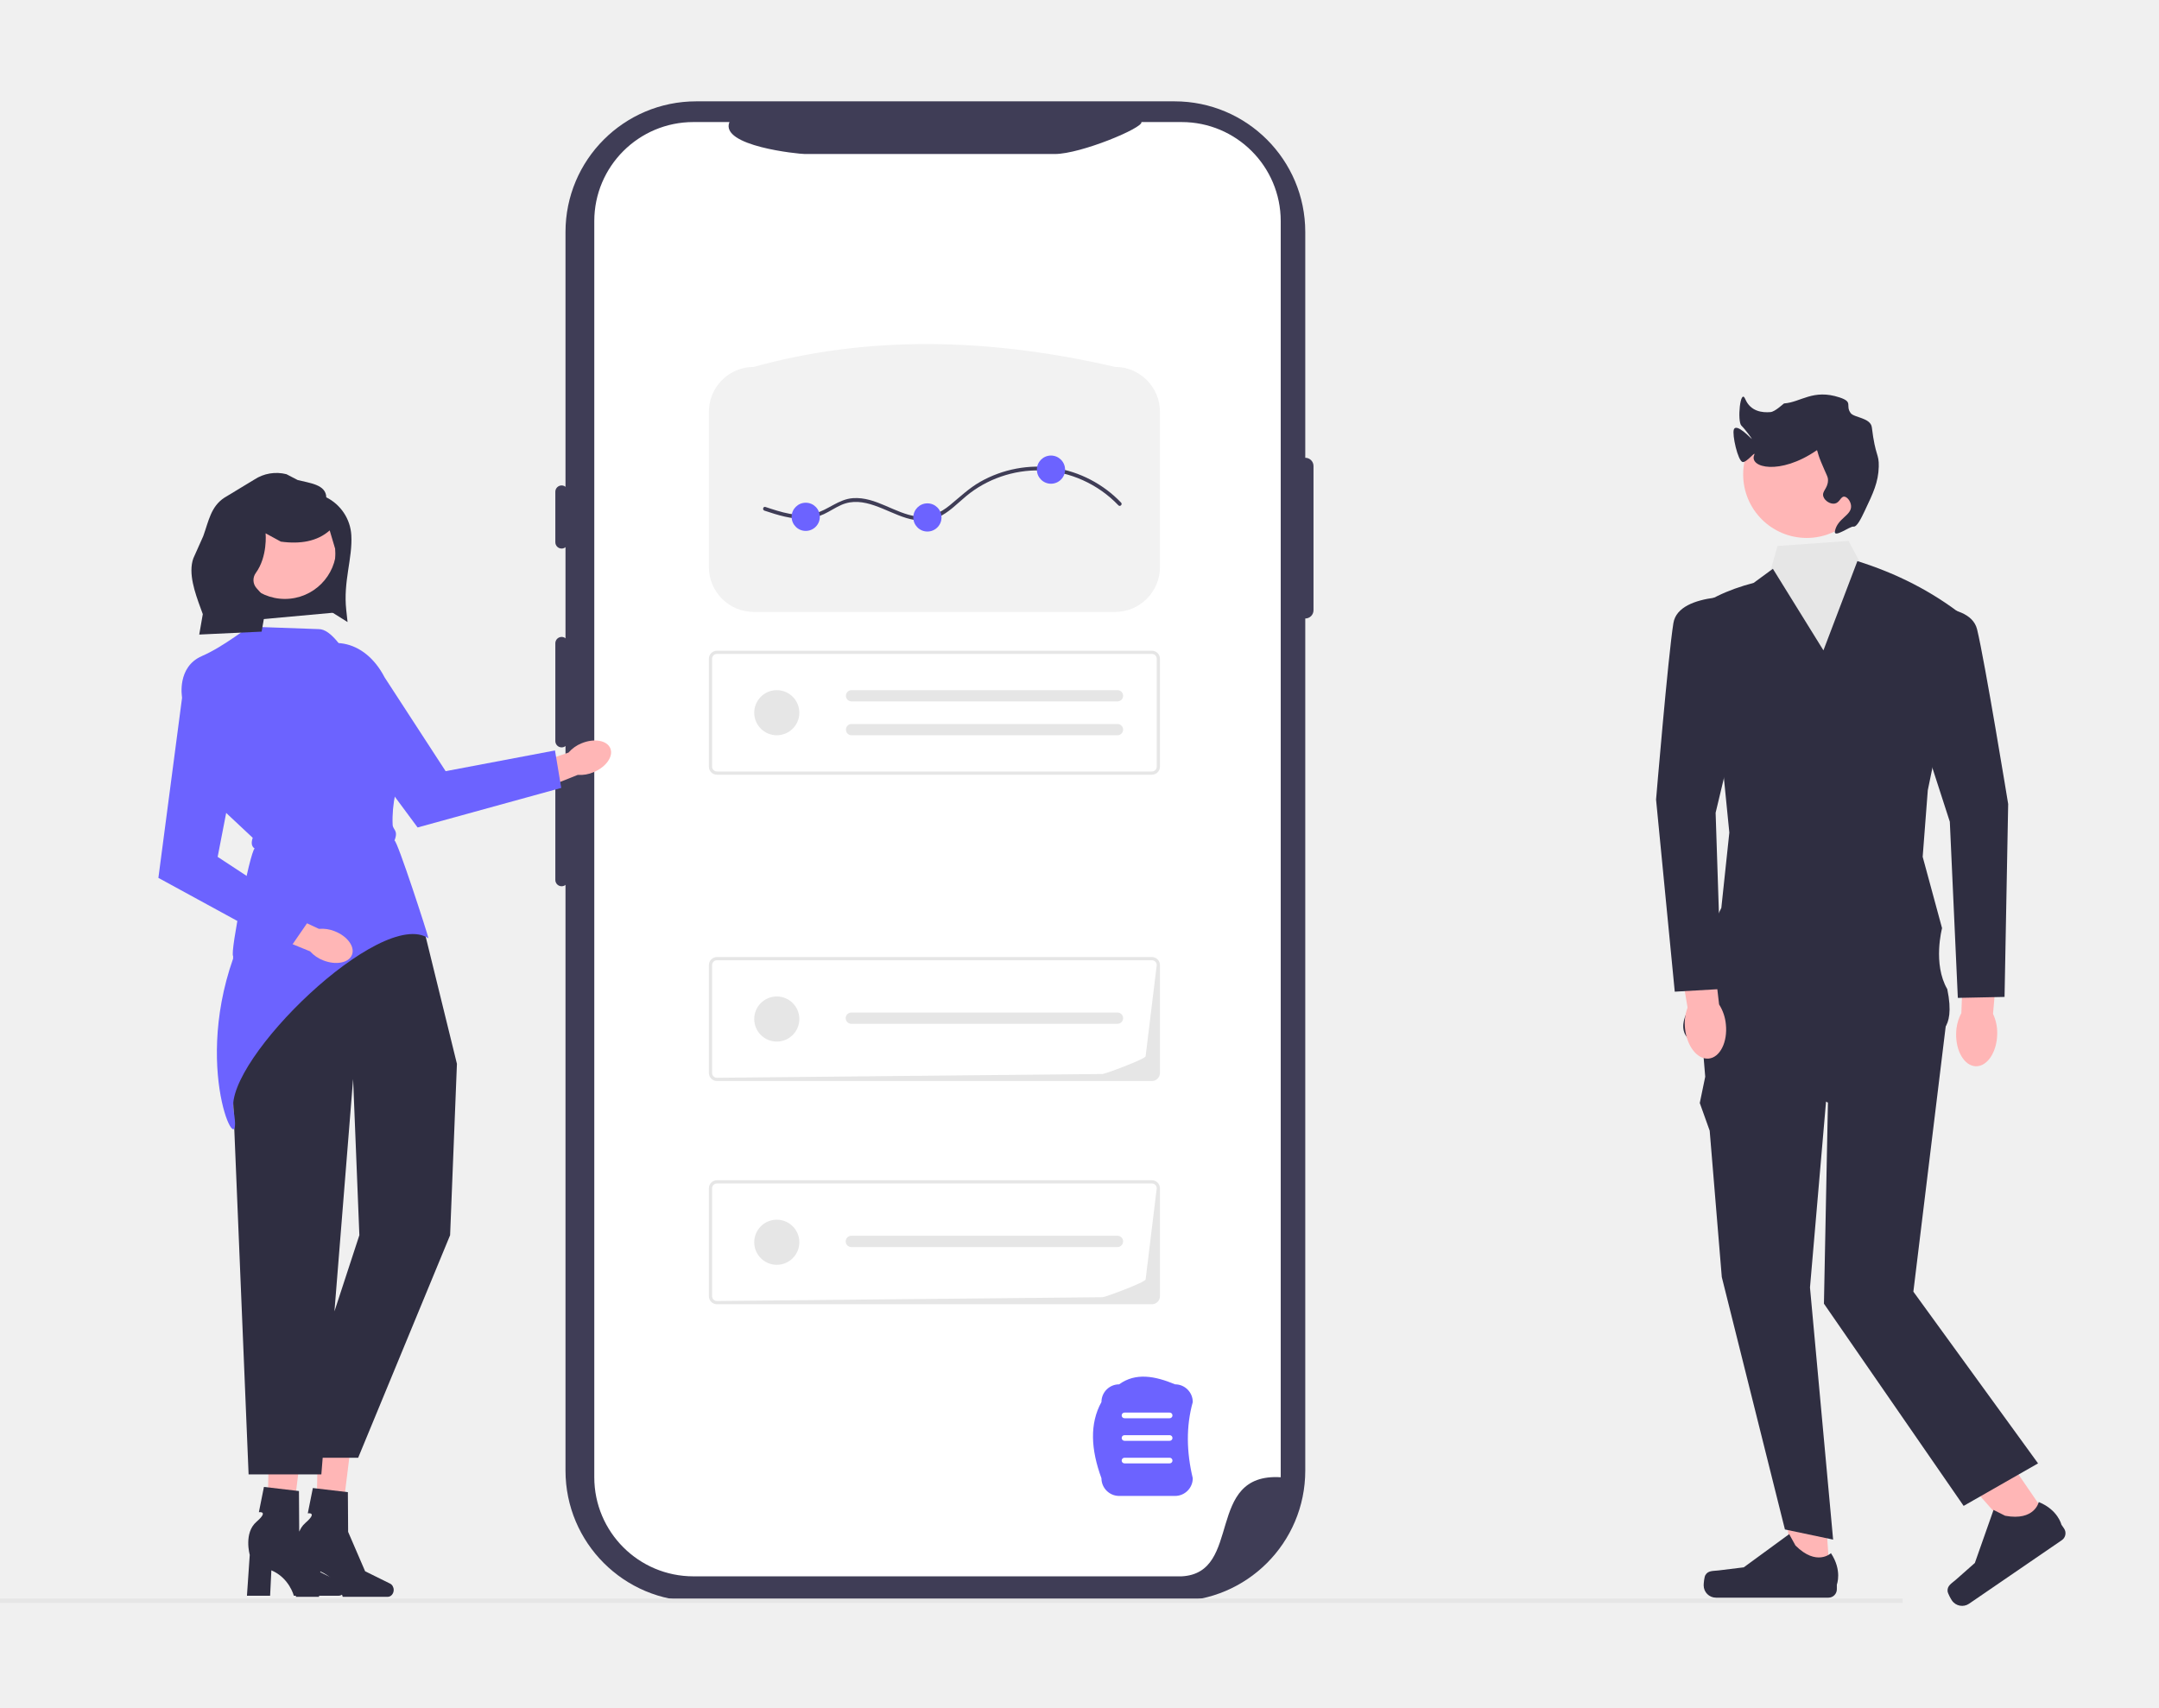
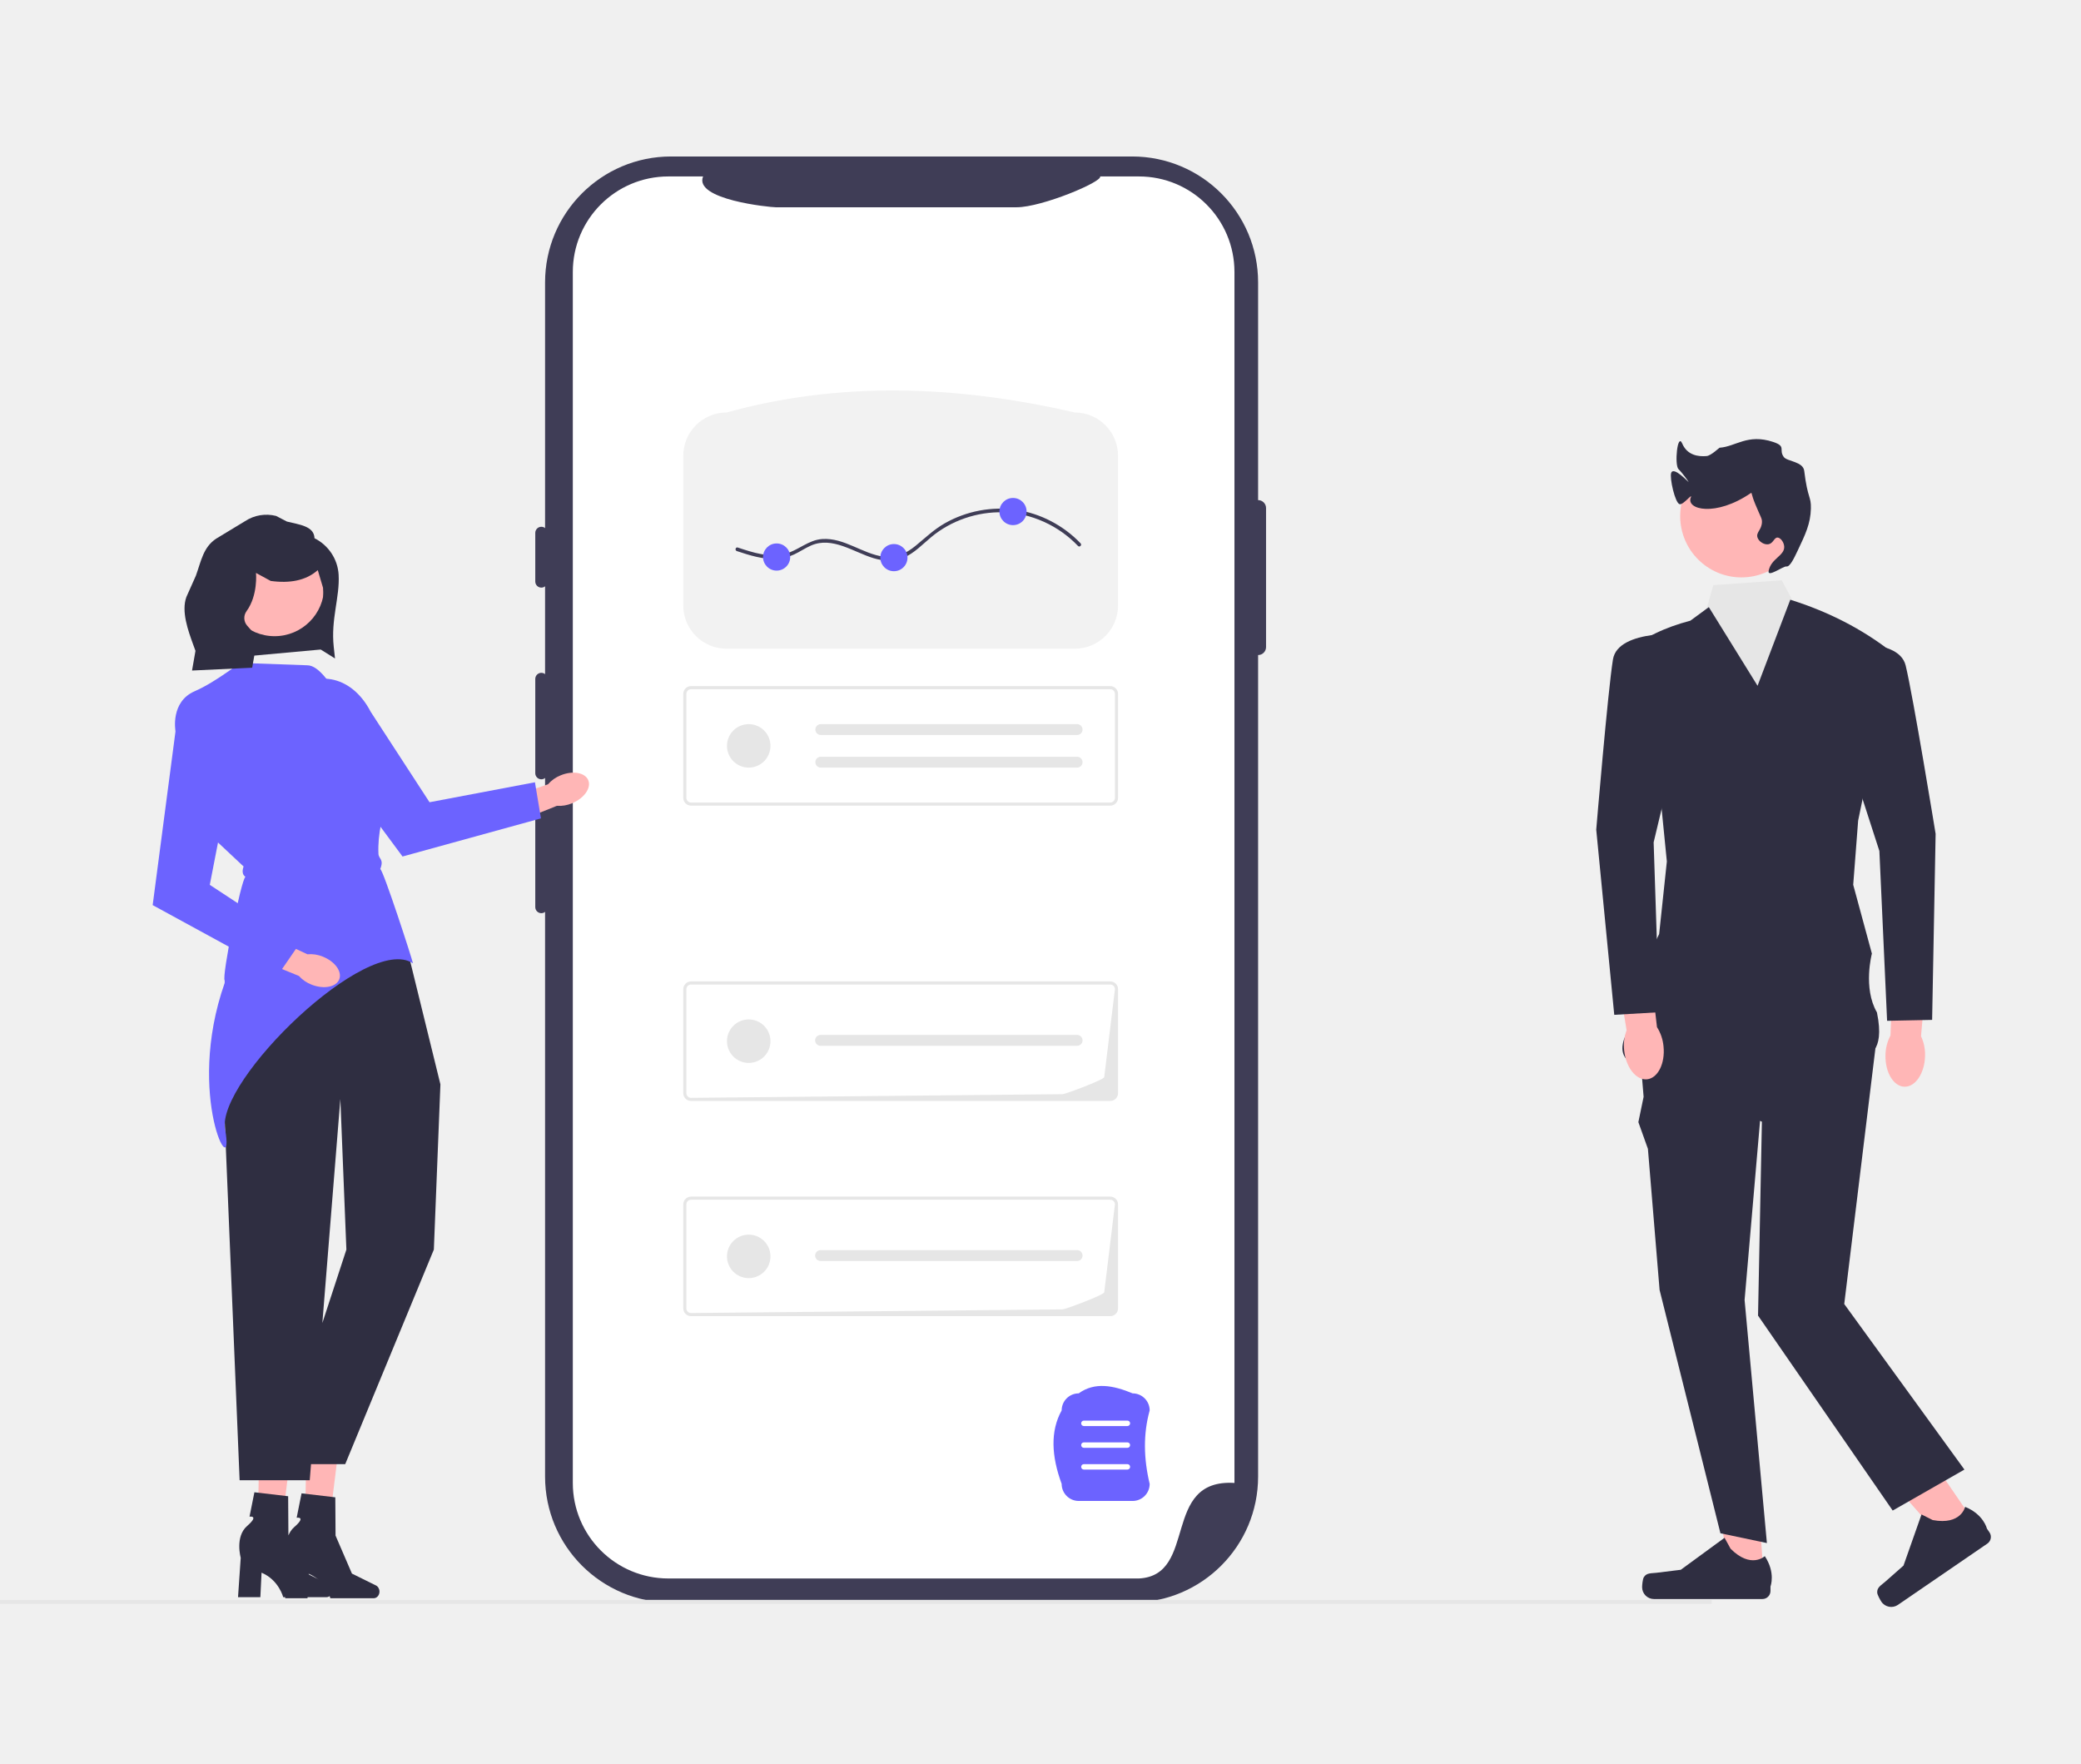
- <svg xmlns="http://www.w3.org/2000/svg" width="750" height="593.126" viewBox="0 0 851.034 593.126">
+ <svg xmlns="http://www.w3.org/2000/svg" width="700" height="593.126" viewBox="0 0 851.034 593.126">
  <g>
    <polygon points="106.029 527.613 119.193 527.924 114.22 567.999 105.3 567.789 106.029 527.613" fill="#ffb6b6" />
    <path d="M135.904,586.399l-0-0c0-1.088-.566-2.072-1.44-2.504l-9.824-4.853-6.698-15.535-.101-15.651-13.802-1.623-1.996,9.97s4.11-.613-.964,3.792c-5.074,4.405-2.631,13.024-2.631,13.024l-1.107,16.109h9.134l.49-10.018c7.104,3.014,8.846,10.018,8.846,10.018h17.706c1.319,0,2.389-1.222,2.389-2.729h0l0-0Z" fill="#2f2e41" />
  </g>
  <g>
    <polygon points="125.311 528.054 138.475 528.365 133.503 568.44 124.583 568.23 125.311 528.054" fill="#ffb6b6" />
    <path d="M155.187,586.84l-0-0c0-1.088-.566-2.072-1.44-2.504l-9.824-4.853-6.698-15.535-.101-15.651-13.802-1.623-1.996,9.97s4.11-.613-.964,3.792c-5.074,4.405-2.631,13.024-2.631,13.024l-1.107,16.109h9.134l.49-10.018c7.104,3.014,8.846,10.018,8.846,10.018h17.706c1.319,0,2.389-1.222,2.389-2.729h0l0-0Z" fill="#2f2e41" />
  </g>
  <path d="M110.215,292.991h0l-14.923,35.633c-4.975,11.878-6.551,24.905-4.553,37.626l7.253,175.054h28.677l12.517-155.886,2.47,61.577-28.708,87.732h28.235l36.242-87.733,2.687-67.555-12.876-52.422-57.02-34.028h0Z" fill="#2f2e41" />
  <g>
    <path id="b-175" d="M514.509,140.519h0V51.514C514.509,23.063,491.446,0,462.996,0h-188.574c-28.45-0-51.514,23.063-51.514,51.513v488.291c0,28.45,23.063,51.514,51.514,51.514h188.573c28.45,0,51.514-23.063,51.514-51.514V203.875h0c1.792,0,3.245-1.453,3.245-3.245l.002-56.866c0-1.792-1.453-3.245-3.245-3.245l-0,0Z" fill="#3f3d56" />
    <path id="c-176" d="M504.836,47.23v495.189c-30.105-1.849-14.792,37.818-39.056,39.064h-192.443c-21.579,.003-39.075-17.486-39.082-39.064V47.23c.006-21.578,17.502-39.066,39.08-39.064h14.192c-3.865,9.505,27.328,12.597,29.719,12.6h98.559c10.26-.013,35.014-10.385,34.113-12.6h15.854c21.57,.004,39.056,17.486,39.064,39.056l0,.007h-0Z" fill="#fff" />
    <g>
      <path d="M221.39,151.421c-1.372,0-2.488,1.116-2.488,2.488v19.907c0,1.372,1.116,2.488,2.488,2.488s2.488-1.116,2.488-2.488v-19.907c0-1.372-1.116-2.488-2.488-2.488Z" fill="#3f3d56" />
      <path d="M221.39,211.144c-1.372,0-2.488,1.116-2.488,2.488v38.571c0,1.372,1.116,2.488,2.488,2.488s2.488-1.116,2.488-2.488v-38.571c0-1.372-1.116-2.488-2.488-2.488Z" fill="#3f3d56" />
      <path d="M221.39,265.889c-1.372,0-2.488,1.116-2.488,2.488v38.571c0,1.372,1.116,2.488,2.488,2.488s2.488-1.116,2.488-2.488v-38.571c0-1.372-1.116-2.488-2.488-2.488Z" fill="#3f3d56" />
    </g>
  </g>
  <g>
    <polygon points="808.331 559.842 796.522 567.931 759.701 526.233 777.13 514.295 808.331 559.842" fill="#ffb6b6" />
    <path d="M767.691,587.29h0c.057,.871,1.232,3.003,1.725,3.723h0c1.516,2.213,4.54,2.778,6.753,1.262l36.568-25.053c1.51-1.034,1.895-3.097,.861-4.607l-1.043-1.522s-1.326-5.815-8.914-8.903c0,0-1.603,7.587-13.259,5.409l-4.571-2.298-7.367,20.913-7.494,6.614c-1.64,1.447-3.401,2.28-3.26,4.462l-0,0,0,0Z" fill="#2f2e41" />
  </g>
  <g>
    <polygon points="721.269 581.316 706.956 581.314 700.147 526.105 717.667 528.287 721.269 581.316" fill="#ffb6b6" />
    <path d="M672.23,580.991h0c-.446,.751-.681,3.173-.681,4.046h0c0,2.683,2.175,4.858,4.858,4.858h44.327c1.83,0,3.314-1.484,3.314-3.314v-1.845s2.193-5.547-2.322-12.383c0,0-5.611,5.353-13.995-3.031l-2.472-4.479-17.897,13.089-9.92,1.221c-2.17,.267-4.094-.041-5.211,1.839h-0v0Z" fill="#2f2e41" />
  </g>
  <path id="d-177" d="M671.085,371.505l1.077,13.019-2.143,10.353,3.903,10.915,4.774,57.71,24.884,99.498,19,4-9.121-99.387,7.075-81.978-49.449-14.13Z" fill="#2f2e41" />
  <path id="e-178" d="M751.825,314.985l-72.666,1.009-8.074,55.508,49.449,23.213-1.577,79.276,55.071,79.72,29.331-16.758-49.149-67.7,13.763-112.89-16.148-41.378h0Z" fill="#2f2e41" />
  <path id="f-179" d="M698.034,184.487l-12.82,16.453,6.056,126.155,47.434-1.009,8.074-110.007-10.092-28.259-3.652-6.333-4.367-8.2-28,2-2.633,9.2h-0Z" fill="#e6e6e6" />
  <path id="g-180" d="M679.103,262.504l2.564,25.783-3.15,29.67-3.937,8.044-9,32s-9.185,13.994,11,15,86.346-5.541,86.346-5.541c0,0,8.249-.203,4.654-17.459-5.807-9.98-2.063-24.044-2.063-24.044l-7.637-28.136,2.018-26.24,14.13-68.629c-12.549-9.862-26.604-16.92-41.884-21.7l-13.383,35.19-19.925-32.162-7.569,5.551c-10.209,2.677-19.194,6.794-26.3,13.12l14.136,59.553Z" fill="#2f2e41" />
  <path id="h-181" d="M439.546,201.291h-142.435c-9.763-.011-17.675-7.923-17.686-17.686v-61.225c.011-9.763,7.923-17.675,17.686-17.686,45.45-12.592,93.118-11.412,142.435,0,9.763,.012,17.674,7.923,17.685,17.686v61.225c-.011,9.763-7.922,17.674-17.685,17.686h-0Z" fill="#f2f2f2" />
  <g id="i" transform="translate(0 -32.533)">
    <path id="j-182" d="M454.057,297.99h-171.456c-1.753-.002-3.173-1.422-3.175-3.175v-42.53c.002-1.753,1.422-3.173,3.175-3.175h171.456c1.753,.002,3.173,1.422,3.175,3.175v42.531c-.002,1.753-1.422,3.173-3.175,3.175v-.001Zm-171.456-47.61c-1.052,.001-1.904,.853-1.905,1.905v42.531c.001,1.052,.853,1.904,1.905,1.905h171.456c1.052-.001,1.904-.853,1.905-1.905v-42.531c-.001-1.052-.853-1.904-1.905-1.905h-171.456Z" fill="#e6e6e6" />
    <path id="k-183" d="M335.625,264.656c-1.227,.026-2.201,1.042-2.176,2.269,.025,1.191,.985,2.15,2.176,2.176h104.778c1.227,.047,2.26-.91,2.307-2.137,.047-1.227-.91-2.26-2.137-2.306h-104.948v-.002Z" fill="#e6e6e6" />
    <path id="l-184" d="M335.625,277.995c-1.227,.026-2.201,1.042-2.176,2.269,.025,1.191,.985,2.15,2.176,2.176h104.778c1.227,.047,2.26-.91,2.307-2.137,.047-1.227-.91-2.26-2.137-2.306h-104.948v-.002Z" fill="#e6e6e6" />
    <circle id="m" cx="306.192" cy="273.551" r="8.891" fill="#e6e6e6" />
  </g>
  <g id="n" transform="translate(0 0.223)">
    <path id="o-185" d="M454.057,473.99h-171.456c-1.753-.002-3.173-1.422-3.175-3.175v-42.53c.002-1.753,1.422-3.173,3.175-3.175h171.456c1.753,.002,3.173,1.422,3.175,3.175v42.531c-.002,1.753-1.422,3.173-3.175,3.175v-.001Zm-171.456-47.61c-1.052,.001-1.904,.853-1.905,1.905v42.531c.001,1.052,.853,1.904,1.905,1.905l151.979-1.498c1.052-.001,16.999-5.948,17-7l4.382-35.938c-.001-1.052-.853-1.904-1.905-1.905h-171.456Z" fill="#e6e6e6" />
    <path id="p-186" d="M335.625,446.996c-1.227-.026-2.244,.948-2.269,2.176s.948,2.244,2.176,2.269c.031,.001,.063,.001,.094,0h104.778c1.227,.047,2.26-.91,2.307-2.136,.047-1.227-.91-2.26-2.137-2.307h-104.948v-.002Z" fill="#e6e6e6" />
    <circle id="q" cx="306.192" cy="449.551" r="8.891" fill="#e6e6e6" />
  </g>
  <g id="r" transform="translate(0 0.223)">
    <path id="s-187" d="M454.057,385.99h-171.456c-1.753-.002-3.173-1.422-3.175-3.175v-42.53c.002-1.753,1.422-3.173,3.175-3.175h171.456c1.753,.002,3.173,1.422,3.175,3.175v42.531c-.002,1.753-1.422,3.173-3.175,3.175v-.001Zm-171.456-47.61c-1.052,.001-1.904,.853-1.905,1.905v42.531c.001,1.052,.853,1.904,1.905,1.905l151.979-1.498c1.052-.001,16.999-5.948,17-7l4.382-35.938c-.001-1.052-.853-1.904-1.905-1.905h-171.456Z" fill="#e6e6e6" />
    <path id="t-188" d="M335.625,358.996c-1.227-.026-2.244,.948-2.269,2.176s.948,2.244,2.176,2.269c.031,.001,.063,.001,.094,0h104.778c1.227,.047,2.26-.91,2.307-2.136,.047-1.227-.91-2.26-2.137-2.307h-104.948v-.002Z" fill="#e6e6e6" />
    <circle id="u" cx="306.192" cy="361.551" r="8.891" fill="#e6e6e6" />
  </g>
  <g>
    <circle cx="712.17" cy="147.071" r="25.049" fill="#ffb6b6" />
    <path d="M730.567,167.652c1.38,.235,3-3.109,4.547-6.366,3.24-6.819,5.3-11.153,5.457-17.28,.134-5.222-1.317-3.851-2.728-15.461-.465-3.829-7.007-3.822-8.339-5.64-2.249-3.071,1.202-4.338-4.394-6.183-10.481-3.456-15.221,1.913-21.877,2.375-.168,.012-3.468,3.239-5.311,3.406-3.229,.292-7.887-.211-9.975-5.13-1.953-4.6-3.246,8.842-1.501,10.505,1.482,1.412,4.038,4.957,4.103,5.215,.074,.292-6.077-6.522-7.104-3.714-.739,2.021,1.587,12.418,3.466,12.809,1.571,.327,5.414-4.853,4.547-2.728-2.011,4.926,10.081,8.07,24.556-1.819,.513-.351,.028,.209,1.819,4.547,2.258,5.472,2.768,5.769,2.728,7.276-.085,3.263-2.535,4.223-1.819,6.366,.58,1.736,2.846,3.079,4.547,2.728,1.919-.396,2.249-2.771,3.638-2.728,1.19,.036,2.603,1.829,2.728,3.638,.265,3.811-5.378,4.86-6.366,10.004-.558,2.903,6.008-2.035,7.276-1.819Z" fill="#2f2e41" />
  </g>
  <g>
    <path id="v-189" d="M787.255,367.879h0c.108-2.805-.456-5.595-1.647-8.137l2.58-29.233-13.95-.82-1.114,29.747c-1.316,2.48-2.019,5.238-2.051,8.045-.175,7.022,3.306,12.804,7.773,12.916s8.232-5.491,8.407-12.512l.002-.007Z" fill="#ffb6b6" />
    <path id="w-190" d="M757.58,250l11,34,3.158,69.441,18.414-.376,1.429-76.065s-9.177-56.205-12.25-68.838c-3.073-12.633-31.407-7.951-31.407-7.951l9.656,49.79v-0Z" fill="#2f2e41" />
  </g>
  <path d="M301.32,161.356c5.202,1.727,10.656,3.476,16.209,3.181,2.527-.134,4.958-.737,7.25-1.809,2.351-1.099,4.499-2.592,6.879-3.634,8.746-3.828,17.419,2.711,25.575,5.166,4.069,1.225,8.349,1.518,12.329-.188,4.398-1.884,7.715-5.48,11.336-8.482,8.118-6.731,18.711-10.361,29.248-10.086,11.559,.301,22.747,5.406,30.707,13.757,.667,.7,1.727-.362,1.061-1.061-6.956-7.298-16.33-12.219-26.311-13.71-10.003-1.494-20.387,.502-29.183,5.484-4.451,2.521-8.021,5.971-11.941,9.192-3.818,3.136-8.063,5.157-13.097,4.49-8.672-1.148-16.131-7.831-25.125-7.225-5.744,.387-9.847,4.709-15.252,6.087-6.448,1.644-13.188-.584-19.284-2.608-.918-.305-1.312,1.143-.399,1.446h0l-0-0Z" fill="#3f3d56" />
  <circle id="x" cx="317.602" cy="163.793" r="5.556" fill="#6c63ff" />
  <circle id="y" cx="365.566" cy="164.039" r="5.556" fill="#6c63ff" />
  <circle id="a`" cx="414.276" cy="145.192" r="5.556" fill="#6c63ff" />
  <path id="aa-191" d="M91.886,337.949c-16.427,46.772,4.503,83.62,.159,59.85-3.63-19.865,58.223-80.315,76.841-67.85-.39-2.017-12.224-38.387-13.384-38.555,1.623-4.087-.639-4.126-.731-6.22-.352-8.088,1.528-16.484,5.19-25.125,2.4-6.676,2.442-12.412,.116-17.037-2.001-3.801-5.364-6.707-9.415-8.137l-12.2-14.734c-3.178-3.835-7.865-12.11-12.845-12.079l-26.733-.955c-.764-.459-10.151,7.613-19.291,11.574-9.913,4.3-7.868,16.036-7.843,16.186l.023,.14,.109,.1,14.571,42.888,13.165,12.338c-.667,1.934-.5,3.386,.749,4.219-1.793,1.326-9.769,41.007-8.481,42.397v1h0Z" fill="#6c63ff" />
  <g>
    <path id="ab-192" d="M229.25,253.07c-1.988,.793-3.757,2.051-5.159,3.668l-21.17,7.257,3.748,9.972,21.071-8.435c2.135,.149,4.275-.215,6.241-1.062,4.947-2.053,7.9-6.269,6.592-9.417s-6.376-4.036-11.323-1.983h0v-0Z" fill="#ffb6b6" />
    <path id="ac-193" d="M116.321,221.067h0l48.295,65.19,56.611-15.59-2.461-14.768-43.108,8.165-24.049-36.972c-7.853-15.18-23.331-18.237-35.288-6.026v.001Z" fill="#6c63ff" />
  </g>
  <g>
    <path d="M463.186,549.787h-22.039c-3.849,0-6.98-3.132-6.98-6.98-4.178-11.351-4.705-21.533,0-30.039,0-3.849,3.131-6.98,6.98-6.98,6.517-4.727,14.115-3.292,22.039,0,3.849,0,6.98,3.132,6.98,6.98-2.674,9.624-2.481,19.665,0,30.039,0,3.849-3.131,6.98-6.98,6.98Z" fill="#6c63ff" />
    <g>
      <path id="ad-194" d="M461.055,519.156h-17.8c-.614,0-1.112-.498-1.112-1.112s.498-1.112,1.112-1.112h17.8c.614,0,1.112,.498,1.112,1.112s-.498,1.112-1.112,1.112h0Z" fill="#fff" />
      <path id="ae-195" d="M461.055,528.054h-17.8c-.614,0-1.112-.498-1.112-1.112s.498-1.112,1.112-1.112h17.8c.614,0,1.112,.498,1.112,1.112s-.498,1.112-1.112,1.112h0Z" fill="#fff" />
      <path id="af-196" d="M461.055,536.953h-17.8c-.614,0-1.112-.498-1.112-1.112s.498-1.112,1.112-1.112h17.8c.614,0,1.112,.498,1.112,1.112s-.498,1.112-1.112,1.112h0Z" fill="#fff" />
    </g>
  </g>
-   <rect id="ag" y="590.23" width="750" height="1.683" fill="#e6e6e6" />
+   <rect id="ag" y="590.23" width="700" height="1.683" fill="#e6e6e6" />
  <g>
    <path id="ah-197" d="M664.204,365.547c.723,6.986,4.914,12.277,9.359,11.816,4.445-.461,7.463-6.497,6.74-13.484-.251-2.796-1.167-5.491-2.673-7.861l-3.435-29.569-13.843,1.907,4.856,28.942c-.989,2.627-1.334,5.453-1.006,8.241h0l.003,.007Z" fill="#ffb6b6" />
    <path id="ai-198" d="M684.574,245.703l5.736-50.392s-28.613-2.453-30.689,10.381c-2.076,12.834-6.833,69.585-6.833,69.585l7.368,75.72,18.387-1.064-2.278-69.475,8.31-34.756v0Z" fill="#2f2e41" />
  </g>
  <polygon points="131.845 201.557 93.186 205.077 92.045 164.897 134.162 163.701 131.845 201.557" fill="#2f2e41" />
  <circle cx="112.296" cy="175.875" r="20.288" fill="#ffb6b6" />
  <path d="M128.617,156.107c-.143-5.034-6.407-5.579-11.287-6.822l-4.426-2.297c-4.344-1.106-8.953-.328-12.694,2.142l-11.801,7.149c-5.299,3.499-6.141,9.155-8.295,15.128l-3.9,8.744c-2.121,5.88,.682,13.671,2.826,19.543l.899,2.46-1.405,8.052,24.593-1.149,2.186-12.431-4.198-4.719c-1.489-1.674-1.61-4.16-.29-5.971h0c4.749-6.514,3.868-15.643,3.868-15.643l6.01,3.278c3.949,.539,7.467,.48,10.564-.167,3.405-.712,6.299-2.134,8.69-4.255l2.143,7.206c.552,8.969-1.124,11.35-9.118,20.123l14.019,8.801-.518-4.763c-1.233-11.33,2.527-20.265,2-29.486-.364-6.376-4.157-12.057-9.864-14.925h-0Z" fill="#2f2e41" />
  <g>
    <path id="aj-199" d="M131.975,327.18c-1.981-.811-4.127-1.136-6.259-.947l-20.267-9.492-4.234,9.776,21.014,8.576c1.432,1.591,3.224,2.816,5.226,3.573,4.984,1.961,10.037,.981,11.284-2.191s-1.781-7.333-6.765-9.294h0Z" fill="#ffb6b6" />
    <path id="ak-200" d="M73.003,225.694h0l-10.569,80.439,51.544,28.127,8.492-12.33-36.674-24.083,8.397-43.299c4.901-16.373-4.105-29.327-21.189-28.854l-.001,.001Z" fill="#6c63ff" />
  </g>
</svg>
